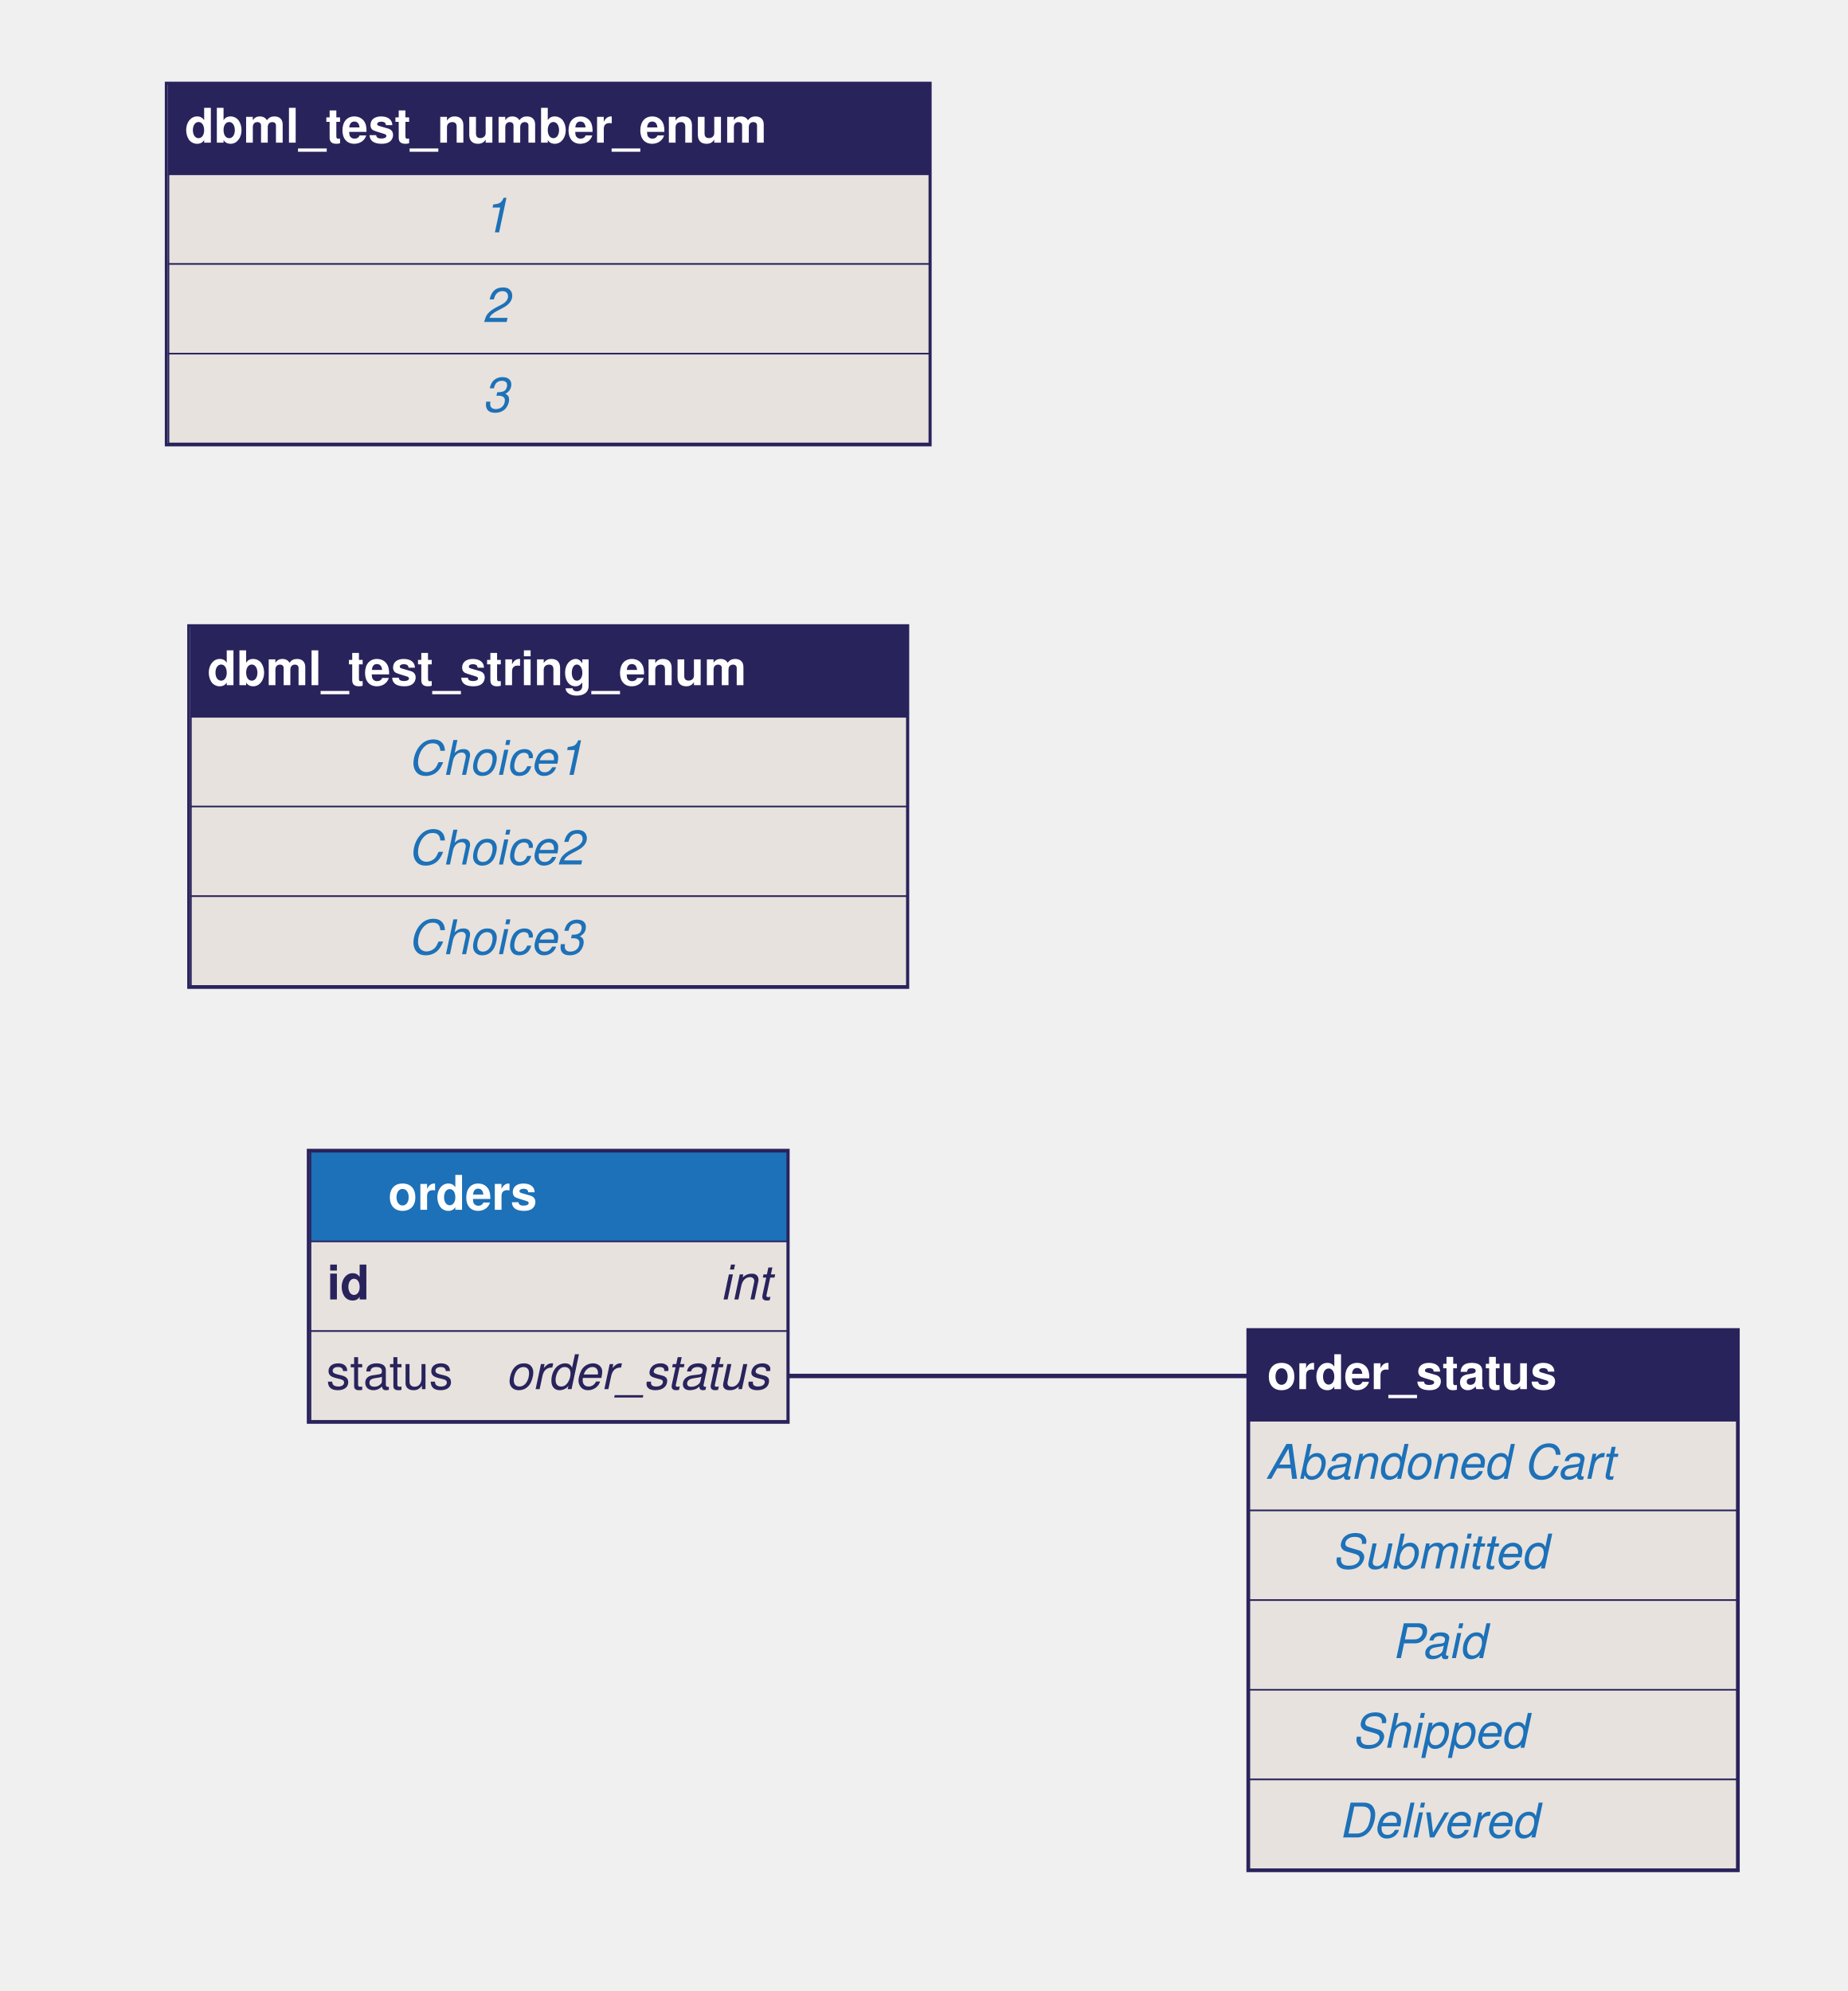
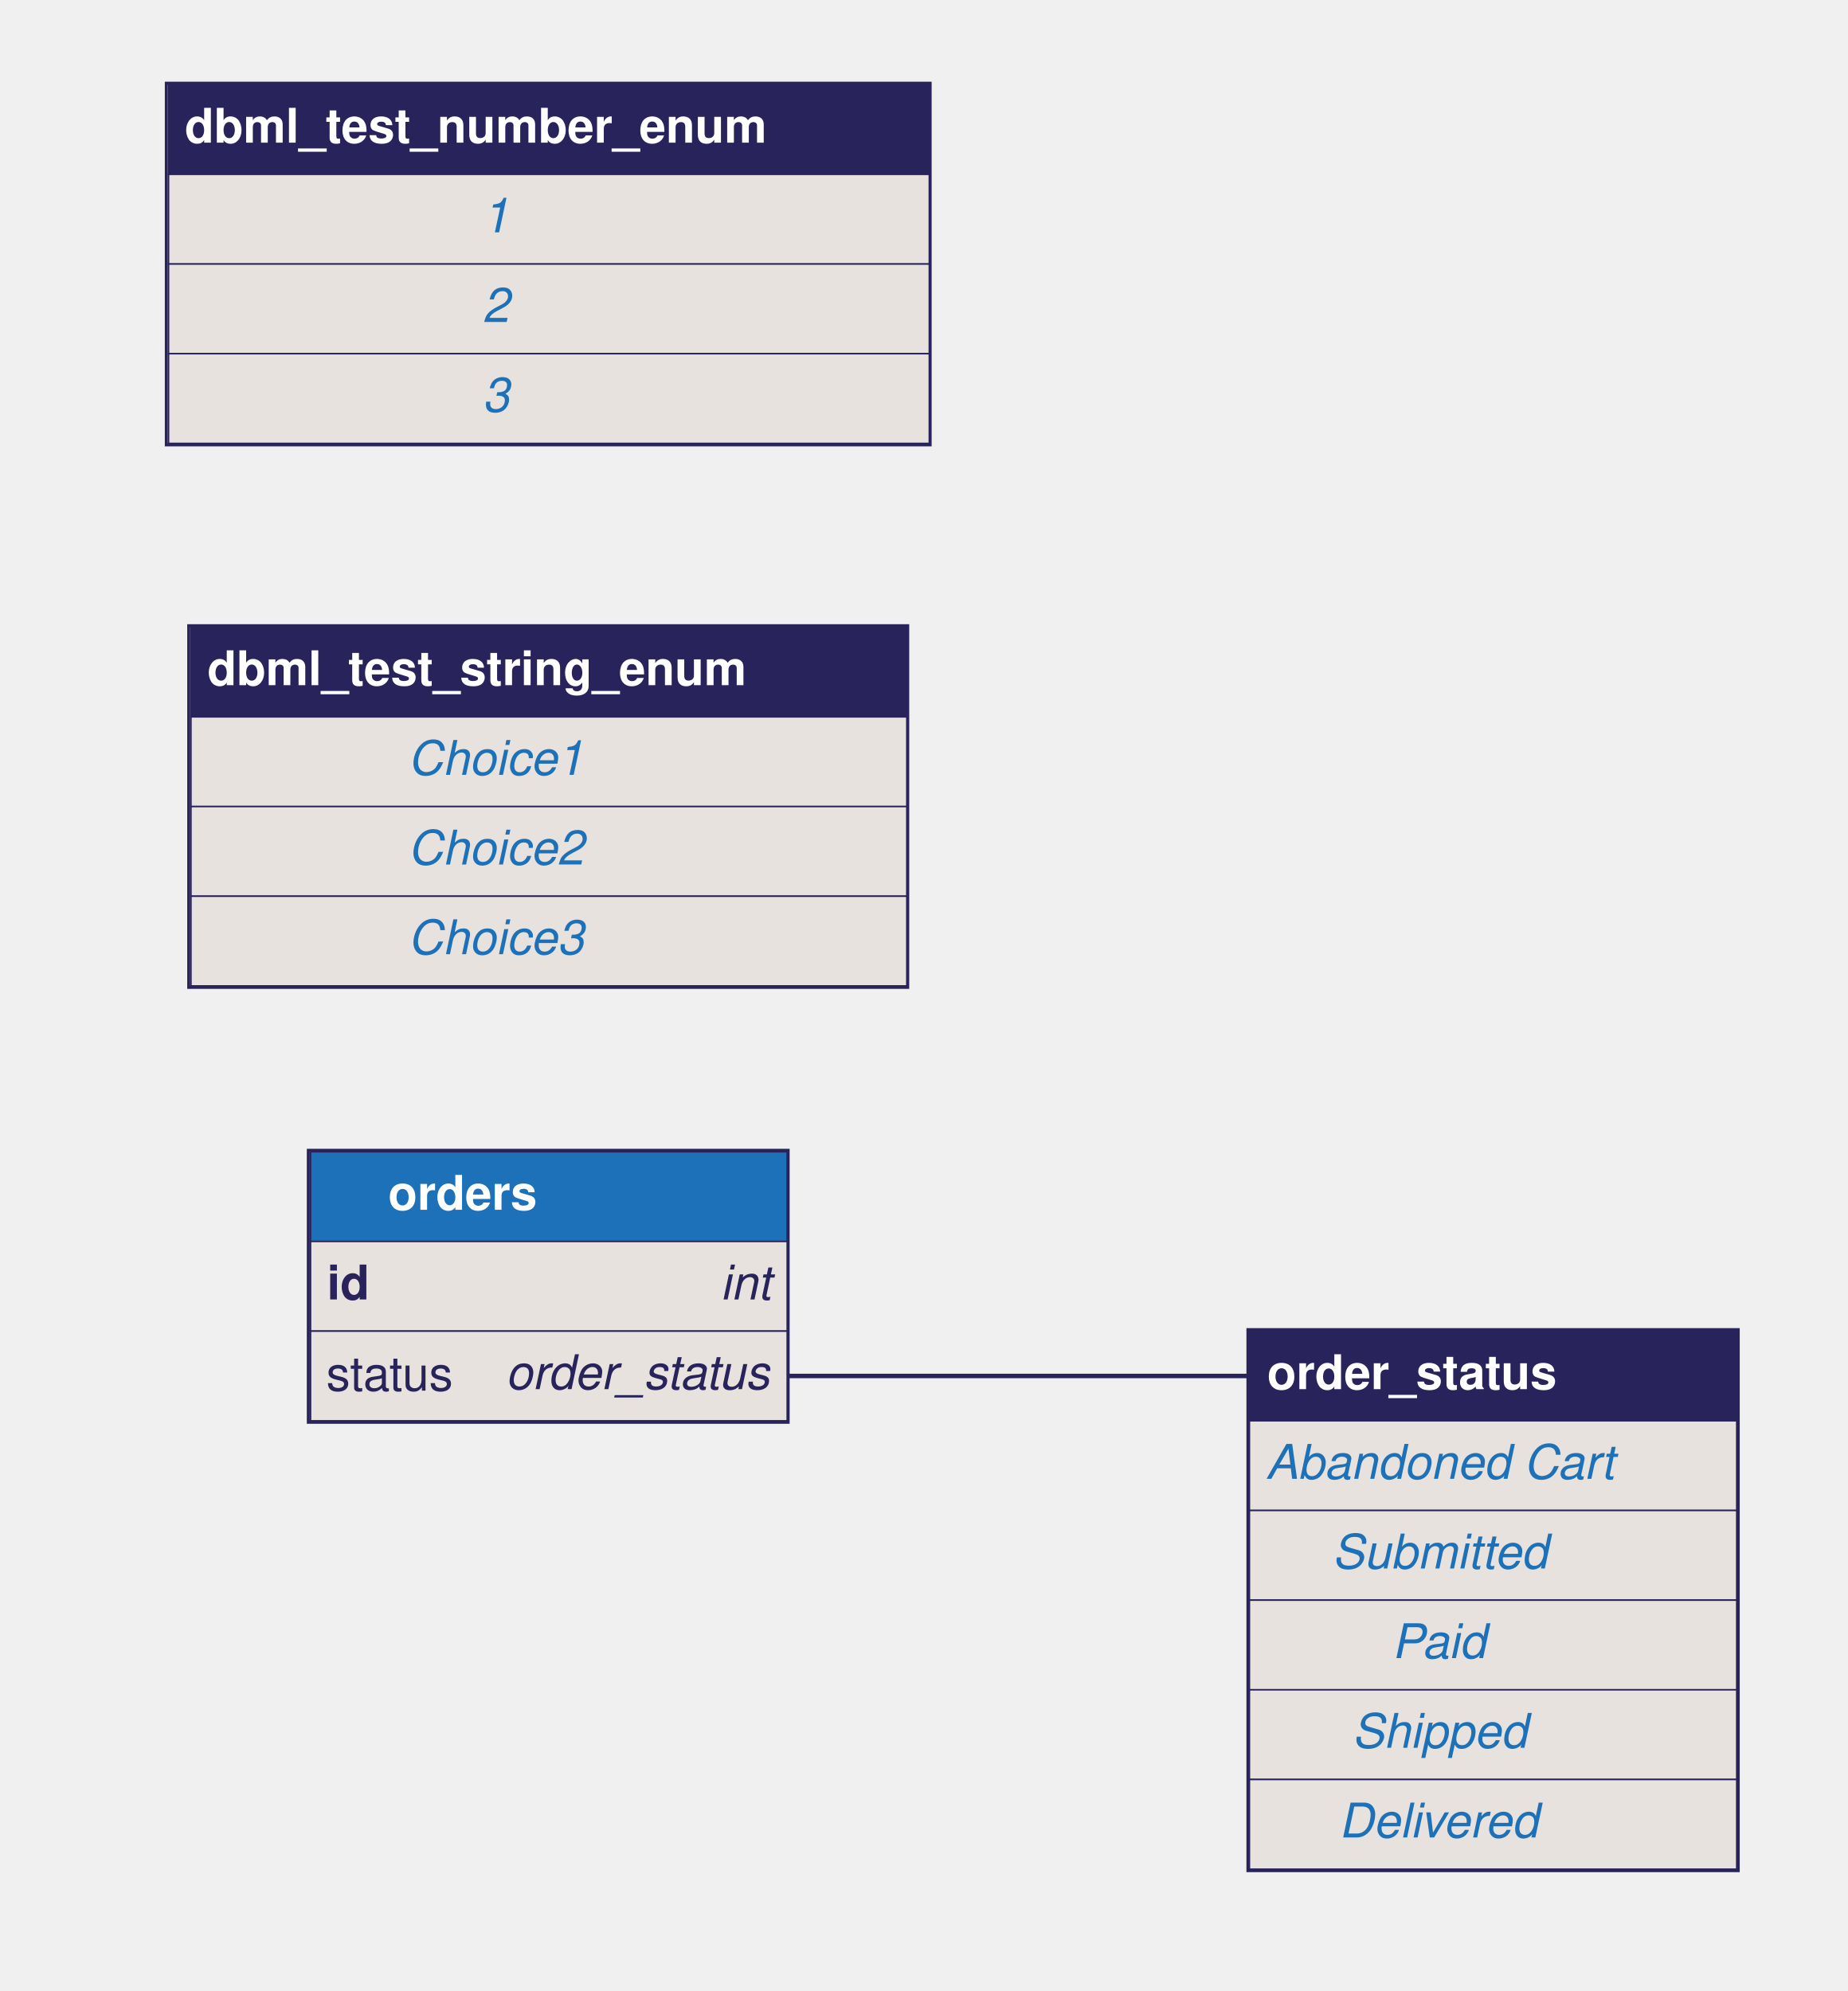
<svg xmlns="http://www.w3.org/2000/svg" width="1236pt" height="1332pt" viewBox="0.00 0.00 1236.18 1331.92">
  <g id="graph0" class="graph" transform="scale(1 1) rotate(0) translate(4 1327.92)">
    <g id="order_status" class="node">
      <ellipse fill="none" stroke="black" stroke-width="0" cx="994.84" cy="-257.39" rx="233.19" ry="257.27" />
      <polygon fill="#29235c" stroke="transparent" points="831.84,-377.39 831.84,-437.39 1157.84,-437.39 1157.84,-377.39 831.84,-377.39" />
      <polygon fill="none" stroke="#29235c" points="831.84,-377.39 831.84,-437.39 1157.84,-437.39 1157.84,-377.39 831.84,-377.39" />
      <text text-anchor="start" x="843.68" y="-398.59" font-family="Helvetica,sans-Serif" font-weight="bold" font-size="32.00" fill="#ffffff">       order_status       </text>
      <polygon fill="#e7e2dd" stroke="transparent" points="831.84,-317.39 831.84,-377.39 1157.84,-377.39 1157.84,-317.39 831.84,-317.39" />
      <polygon fill="none" stroke="#29235c" points="831.84,-317.39 831.84,-377.39 1157.84,-377.39 1157.84,-317.39 831.84,-317.39" />
      <text text-anchor="start" x="842.78" y="-338.59" font-family="Helvetica,sans-Serif" font-style="italic" font-size="32.00" fill="#1d71b8">    Abandoned Cart    </text>
      <polygon fill="#e7e2dd" stroke="transparent" points="831.84,-257.39 831.84,-317.39 1157.84,-317.39 1157.84,-257.39 831.84,-257.39" />
      <polygon fill="none" stroke="#29235c" points="831.84,-257.39 831.84,-317.39 1157.84,-317.39 1157.84,-257.39 831.84,-257.39" />
      <text text-anchor="start" x="887.25" y="-278.59" font-family="Helvetica,sans-Serif" font-style="italic" font-size="32.00" fill="#1d71b8">    Submitted    </text>
      <polygon fill="#e7e2dd" stroke="transparent" points="831.84,-197.39 831.84,-257.39 1157.84,-257.39 1157.84,-197.39 831.84,-197.39" />
      <polygon fill="none" stroke="#29235c" points="831.84,-197.39 831.84,-257.39 1157.84,-257.39 1157.84,-197.39 831.84,-197.39" />
      <text text-anchor="start" x="927.26" y="-218.59" font-family="Helvetica,sans-Serif" font-style="italic" font-size="32.00" fill="#1d71b8">    Paid    </text>
      <polygon fill="#e7e2dd" stroke="transparent" points="831.84,-137.39 831.84,-197.39 1157.84,-197.39 1157.84,-137.39 831.84,-137.39" />
      <polygon fill="none" stroke="#29235c" points="831.84,-137.39 831.84,-197.39 1157.84,-197.39 1157.84,-137.39 831.84,-137.39" />
      <text text-anchor="start" x="900.57" y="-158.59" font-family="Helvetica,sans-Serif" font-style="italic" font-size="32.00" fill="#1d71b8">    Shipped    </text>
      <polygon fill="#e7e2dd" stroke="transparent" points="831.84,-77.39 831.84,-137.39 1157.84,-137.39 1157.84,-77.39 831.84,-77.39" />
      <polygon fill="none" stroke="#29235c" points="831.84,-77.39 831.84,-137.39 1157.84,-137.39 1157.84,-77.39 831.84,-77.39" />
      <text text-anchor="start" x="891.71" y="-98.59" font-family="Helvetica,sans-Serif" font-style="italic" font-size="32.00" fill="#1d71b8">    Delivered    </text>
      <polygon fill="none" stroke="#29235c" stroke-width="2" points="830.84,-76.39 830.84,-438.39 1158.84,-438.39 1158.84,-76.39 830.84,-76.39" />
    </g>
    <g id="dbml_test_string_enum" class="node">
      <ellipse fill="none" stroke="black" stroke-width="0" cx="362.75" cy="-788.39" rx="341.57" ry="172.57" />
      <polygon fill="#29235c" stroke="transparent" points="123.75,-848.39 123.75,-908.39 602.75,-908.39 602.75,-848.39 123.75,-848.39" />
      <polygon fill="none" stroke="#29235c" points="123.75,-848.39 123.75,-908.39 602.75,-908.39 602.75,-848.39 123.75,-848.39" />
      <text text-anchor="start" x="134.74" y="-869.59" font-family="Helvetica,sans-Serif" font-weight="bold" font-size="32.00" fill="#ffffff">       dbml_test_string_enum       </text>
      <polygon fill="#e7e2dd" stroke="transparent" points="123.75,-788.39 123.75,-848.39 602.75,-848.39 602.75,-788.39 123.75,-788.39" />
      <polygon fill="none" stroke="#29235c" points="123.75,-788.39 123.75,-848.39 602.75,-848.39 602.75,-788.39 123.75,-788.39" />
      <text text-anchor="start" x="269" y="-809.59" font-family="Helvetica,sans-Serif" font-style="italic" font-size="32.00" fill="#1d71b8">    Choice1    </text>
      <polygon fill="#e7e2dd" stroke="transparent" points="123.75,-728.39 123.75,-788.39 602.75,-788.39 602.75,-728.39 123.75,-728.39" />
      <polygon fill="none" stroke="#29235c" points="123.75,-728.39 123.75,-788.39 602.75,-788.39 602.75,-728.39 123.75,-728.39" />
      <text text-anchor="start" x="269" y="-749.59" font-family="Helvetica,sans-Serif" font-style="italic" font-size="32.00" fill="#1d71b8">    Choice2    </text>
      <polygon fill="#e7e2dd" stroke="transparent" points="123.75,-668.39 123.75,-728.39 602.75,-728.39 602.75,-668.39 123.75,-668.39" />
      <polygon fill="none" stroke="#29235c" points="123.75,-668.39 123.75,-728.39 602.75,-728.39 602.75,-668.39 123.75,-668.39" />
      <text text-anchor="start" x="269" y="-689.59" font-family="Helvetica,sans-Serif" font-style="italic" font-size="32.00" fill="#1d71b8">    Choice3    </text>
      <polygon fill="none" stroke="#29235c" stroke-width="2" points="122.25,-667.39 122.25,-909.39 603.25,-909.39 603.25,-667.39 122.25,-667.39" />
    </g>
    <g id="dbml_test_number_enum" class="node">
      <ellipse fill="none" stroke="black" stroke-width="0" cx="362.75" cy="-1151.39" rx="362.99" ry="172.57" />
      <polygon fill="#29235c" stroke="transparent" points="108.75,-1211.39 108.75,-1271.39 617.75,-1271.39 617.75,-1211.39 108.75,-1211.39" />
      <polygon fill="none" stroke="#29235c" points="108.75,-1211.39 108.75,-1271.39 617.75,-1271.39 617.75,-1211.39 108.75,-1211.39" />
      <text text-anchor="start" x="119.62" y="-1232.59" font-family="Helvetica,sans-Serif" font-weight="bold" font-size="32.00" fill="#ffffff">       dbml_test_number_enum       </text>
      <polygon fill="#e7e2dd" stroke="transparent" points="108.75,-1151.39 108.75,-1211.39 617.75,-1211.39 617.75,-1151.39 108.75,-1151.39" />
      <polygon fill="none" stroke="#29235c" points="108.75,-1151.39 108.75,-1211.39 617.75,-1211.39 617.75,-1151.39 108.75,-1151.39" />
      <text text-anchor="start" x="318.78" y="-1172.59" font-family="Helvetica,sans-Serif" font-style="italic" font-size="32.00" fill="#1d71b8">    1    </text>
      <polygon fill="#e7e2dd" stroke="transparent" points="108.75,-1091.39 108.75,-1151.39 617.75,-1151.39 617.75,-1091.39 108.75,-1091.39" />
      <polygon fill="none" stroke="#29235c" points="108.75,-1091.39 108.75,-1151.39 617.75,-1151.39 617.75,-1091.39 108.75,-1091.39" />
      <text text-anchor="start" x="318.78" y="-1112.59" font-family="Helvetica,sans-Serif" font-style="italic" font-size="32.00" fill="#1d71b8">    2    </text>
      <polygon fill="#e7e2dd" stroke="transparent" points="108.75,-1031.39 108.75,-1091.39 617.75,-1091.39 617.75,-1031.39 108.75,-1031.39" />
      <polygon fill="none" stroke="#29235c" points="108.75,-1031.39 108.75,-1091.39 617.75,-1091.39 617.75,-1031.39 108.75,-1031.39" />
      <text text-anchor="start" x="318.78" y="-1052.59" font-family="Helvetica,sans-Serif" font-style="italic" font-size="32.00" fill="#1d71b8">    3    </text>
      <polygon fill="none" stroke="#29235c" stroke-width="2" points="107.25,-1030.39 107.25,-1272.39 618.25,-1272.39 618.25,-1030.39 107.25,-1030.39" />
    </g>
    <g id="orders" class="node">
      <ellipse fill="none" stroke="black" stroke-width="0" cx="362.75" cy="-467.39" rx="228.29" ry="130.22" />
      <polygon fill="#1d71b8" stroke="transparent" points="203.75,-497.39 203.75,-557.39 522.75,-557.39 522.75,-497.39 203.75,-497.39" />
      <polygon fill="none" stroke="#29235c" points="203.75,-497.39 203.75,-557.39 522.75,-557.39 522.75,-497.39 203.75,-497.39" />
      <text text-anchor="start" x="255.66" y="-518.59" font-family="Helvetica,sans-Serif" font-weight="bold" font-size="32.00" fill="#ffffff">       orders       </text>
      <polygon fill="#e7e2dd" stroke="transparent" points="203.75,-437.39 203.75,-497.39 522.75,-497.39 522.75,-437.39 203.75,-437.39" />
      <polygon fill="none" stroke="#29235c" points="203.75,-437.39 203.75,-497.39 522.75,-497.39 522.75,-437.39 203.75,-437.39" />
      <text text-anchor="start" x="214.75" y="-458.59" font-family="Helvetica,sans-Serif" font-weight="bold" font-size="32.00" fill="#29235c">id</text>
      <text text-anchor="start" x="239.64" y="-458.59" font-family="Helvetica,sans-Serif" font-size="32.00" fill="#29235c">    </text>
      <text text-anchor="start" x="477.96" y="-458.59" font-family="Helvetica,sans-Serif" font-style="italic" font-size="32.00" fill="#29235c">int</text>
      <polygon fill="#e7e2dd" stroke="transparent" points="203.75,-377.39 203.75,-437.39 522.75,-437.39 522.75,-377.39 203.75,-377.39" />
      <polygon fill="none" stroke="#29235c" points="203.75,-377.39 203.75,-437.39 522.75,-437.39 522.75,-377.39 203.75,-377.39" />
-       <text text-anchor="start" x="214.28" y="-398.59" font-family="Helvetica,sans-Serif" font-size="32.00" fill="#29235c">status</text>
-       <text text-anchor="start" x="299.64" y="-398.59" font-family="Helvetica,sans-Serif" font-size="32.00" fill="#29235c">    </text>
+       <text text-anchor="start" x="214.28" y="-397.59" font-family="Helvetica,sans-Serif" font-size="32.00" fill="#29235c">status    </text>
      <text text-anchor="start" x="334.33" y="-398.59" font-family="Helvetica,sans-Serif" font-style="italic" font-size="32.00" fill="#29235c">order_status</text>
      <polygon fill="none" stroke="#29235c" stroke-width="2" points="202.25,-376.39 202.25,-558.39 523.25,-558.39 523.25,-376.39 202.25,-376.39" />
    </g>
    <g id="edge1" class="edge">
      <path fill="none" stroke="#29235c" stroke-width="3" d="M523.75,-407.39C660.23,-407.39 694.35,-407.39 830.84,-407.39" />
    </g>
  </g>
</svg>
